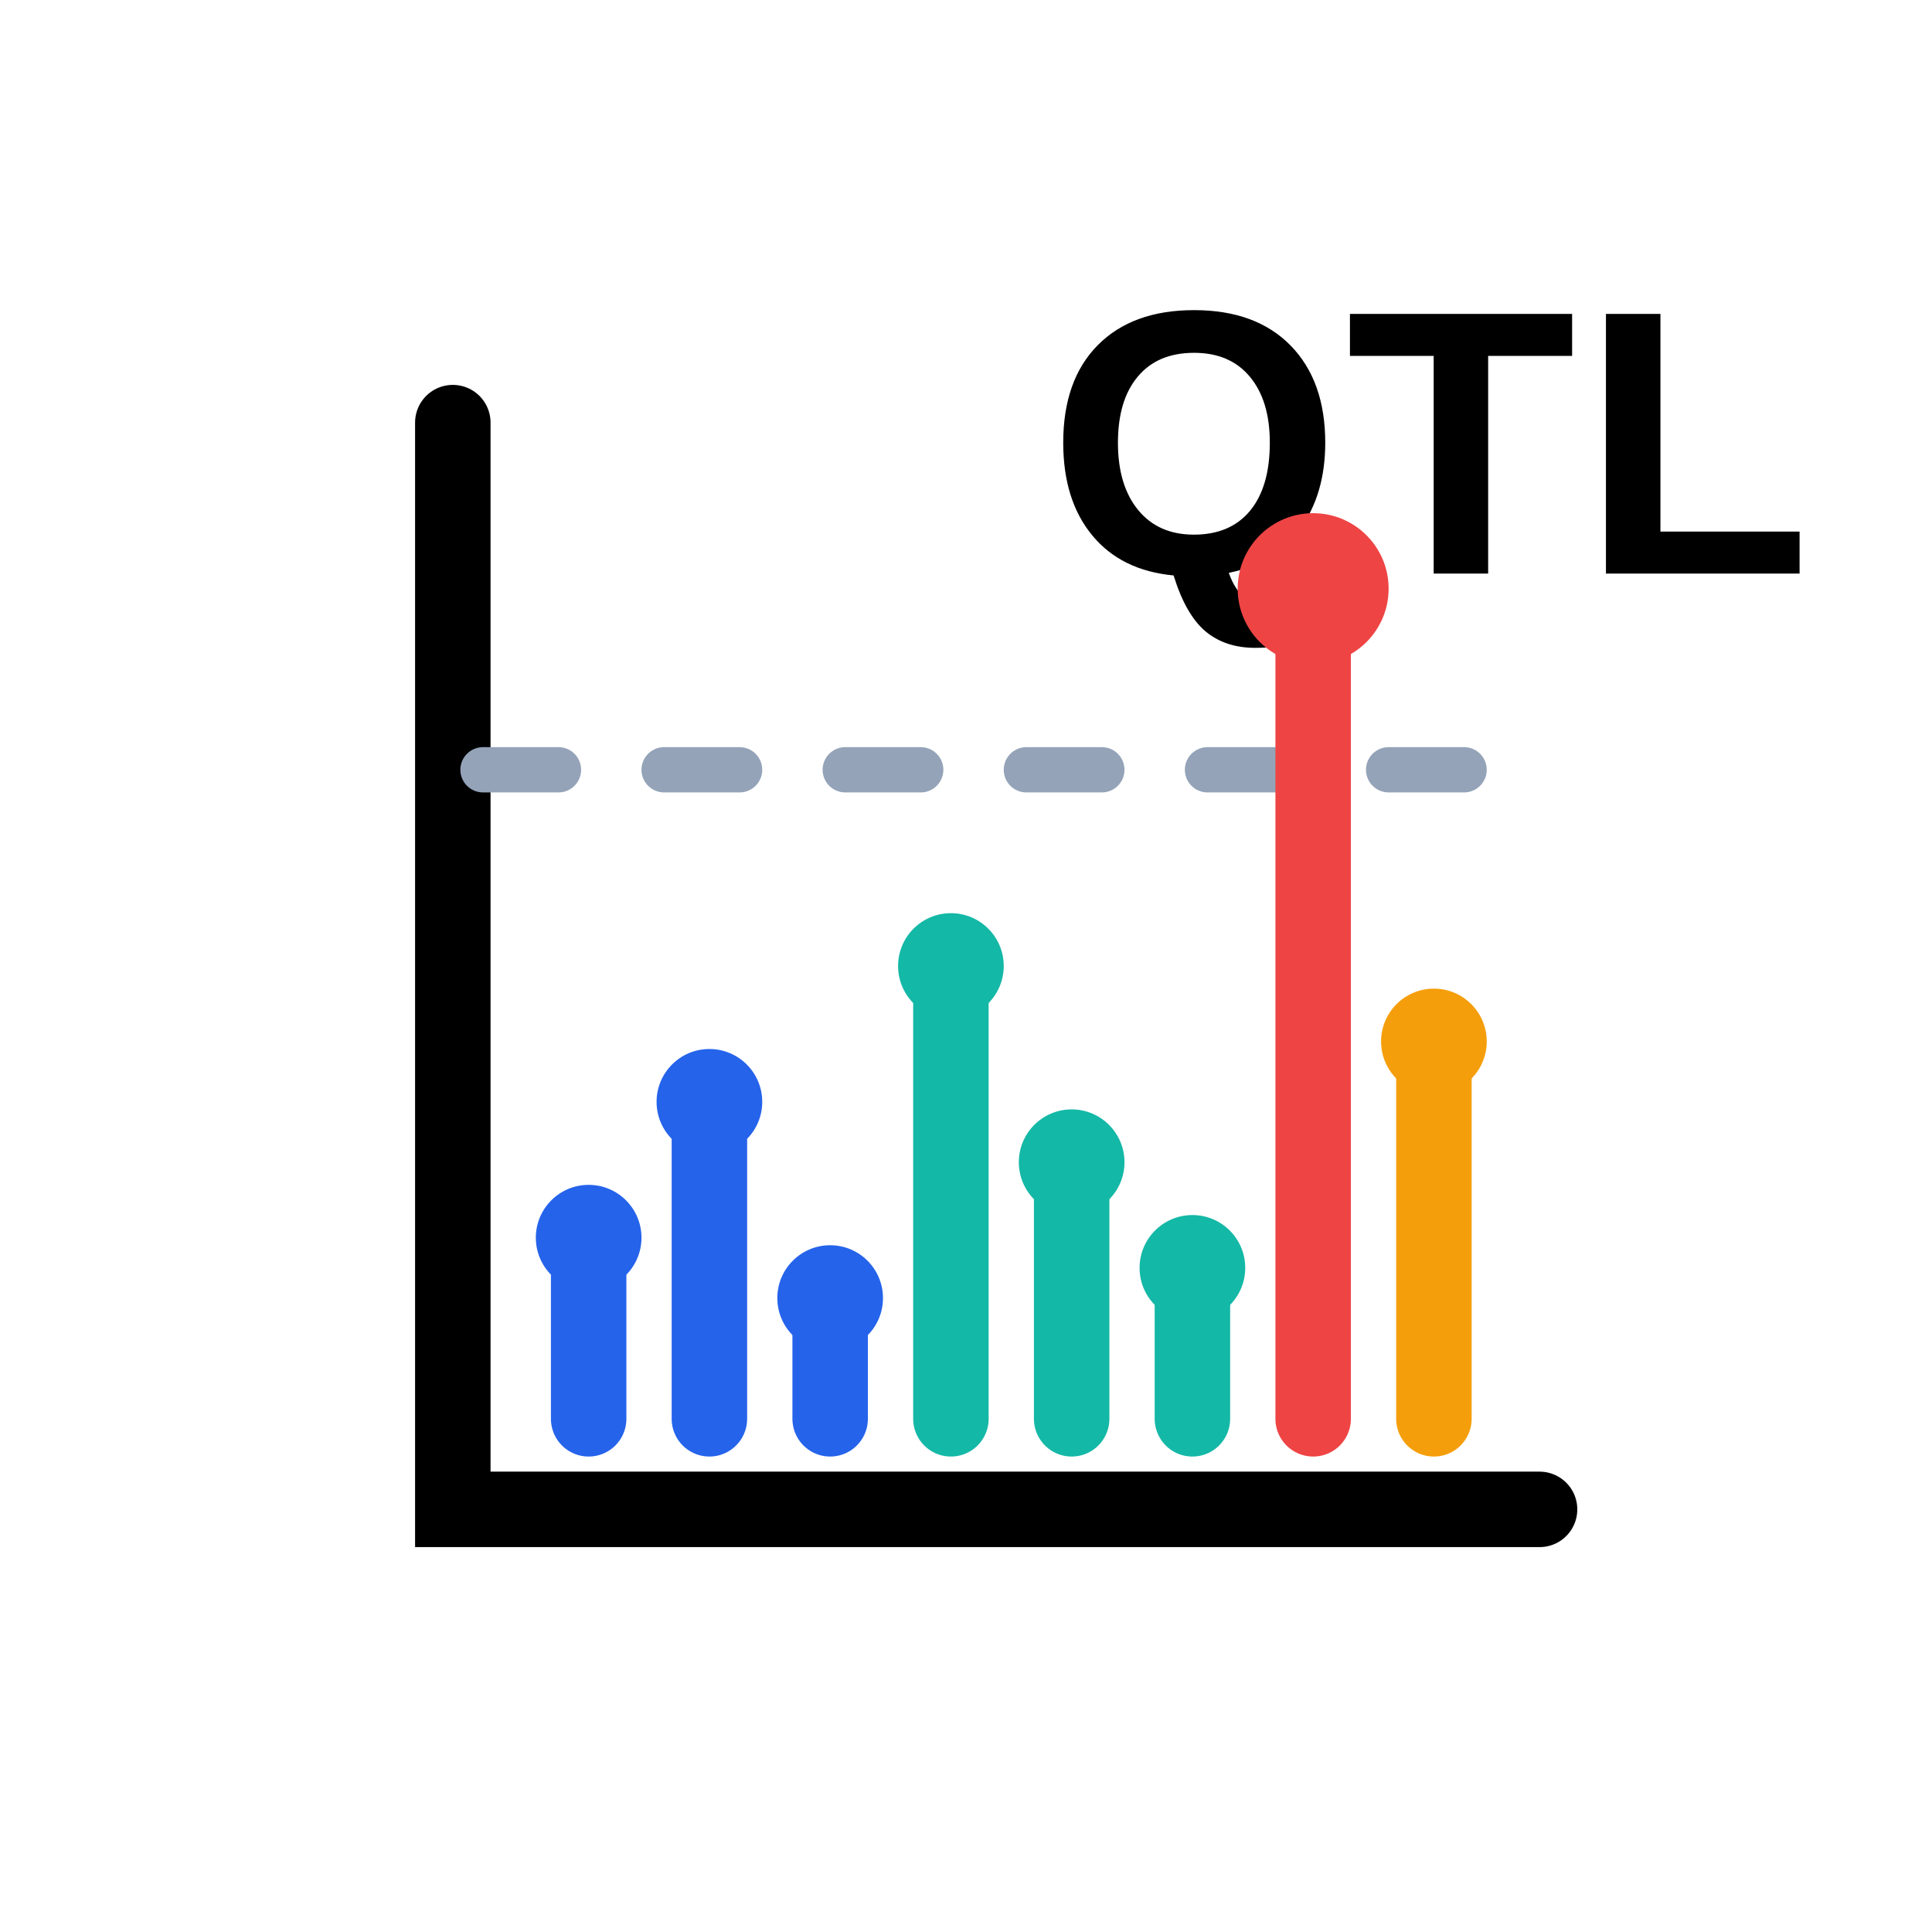
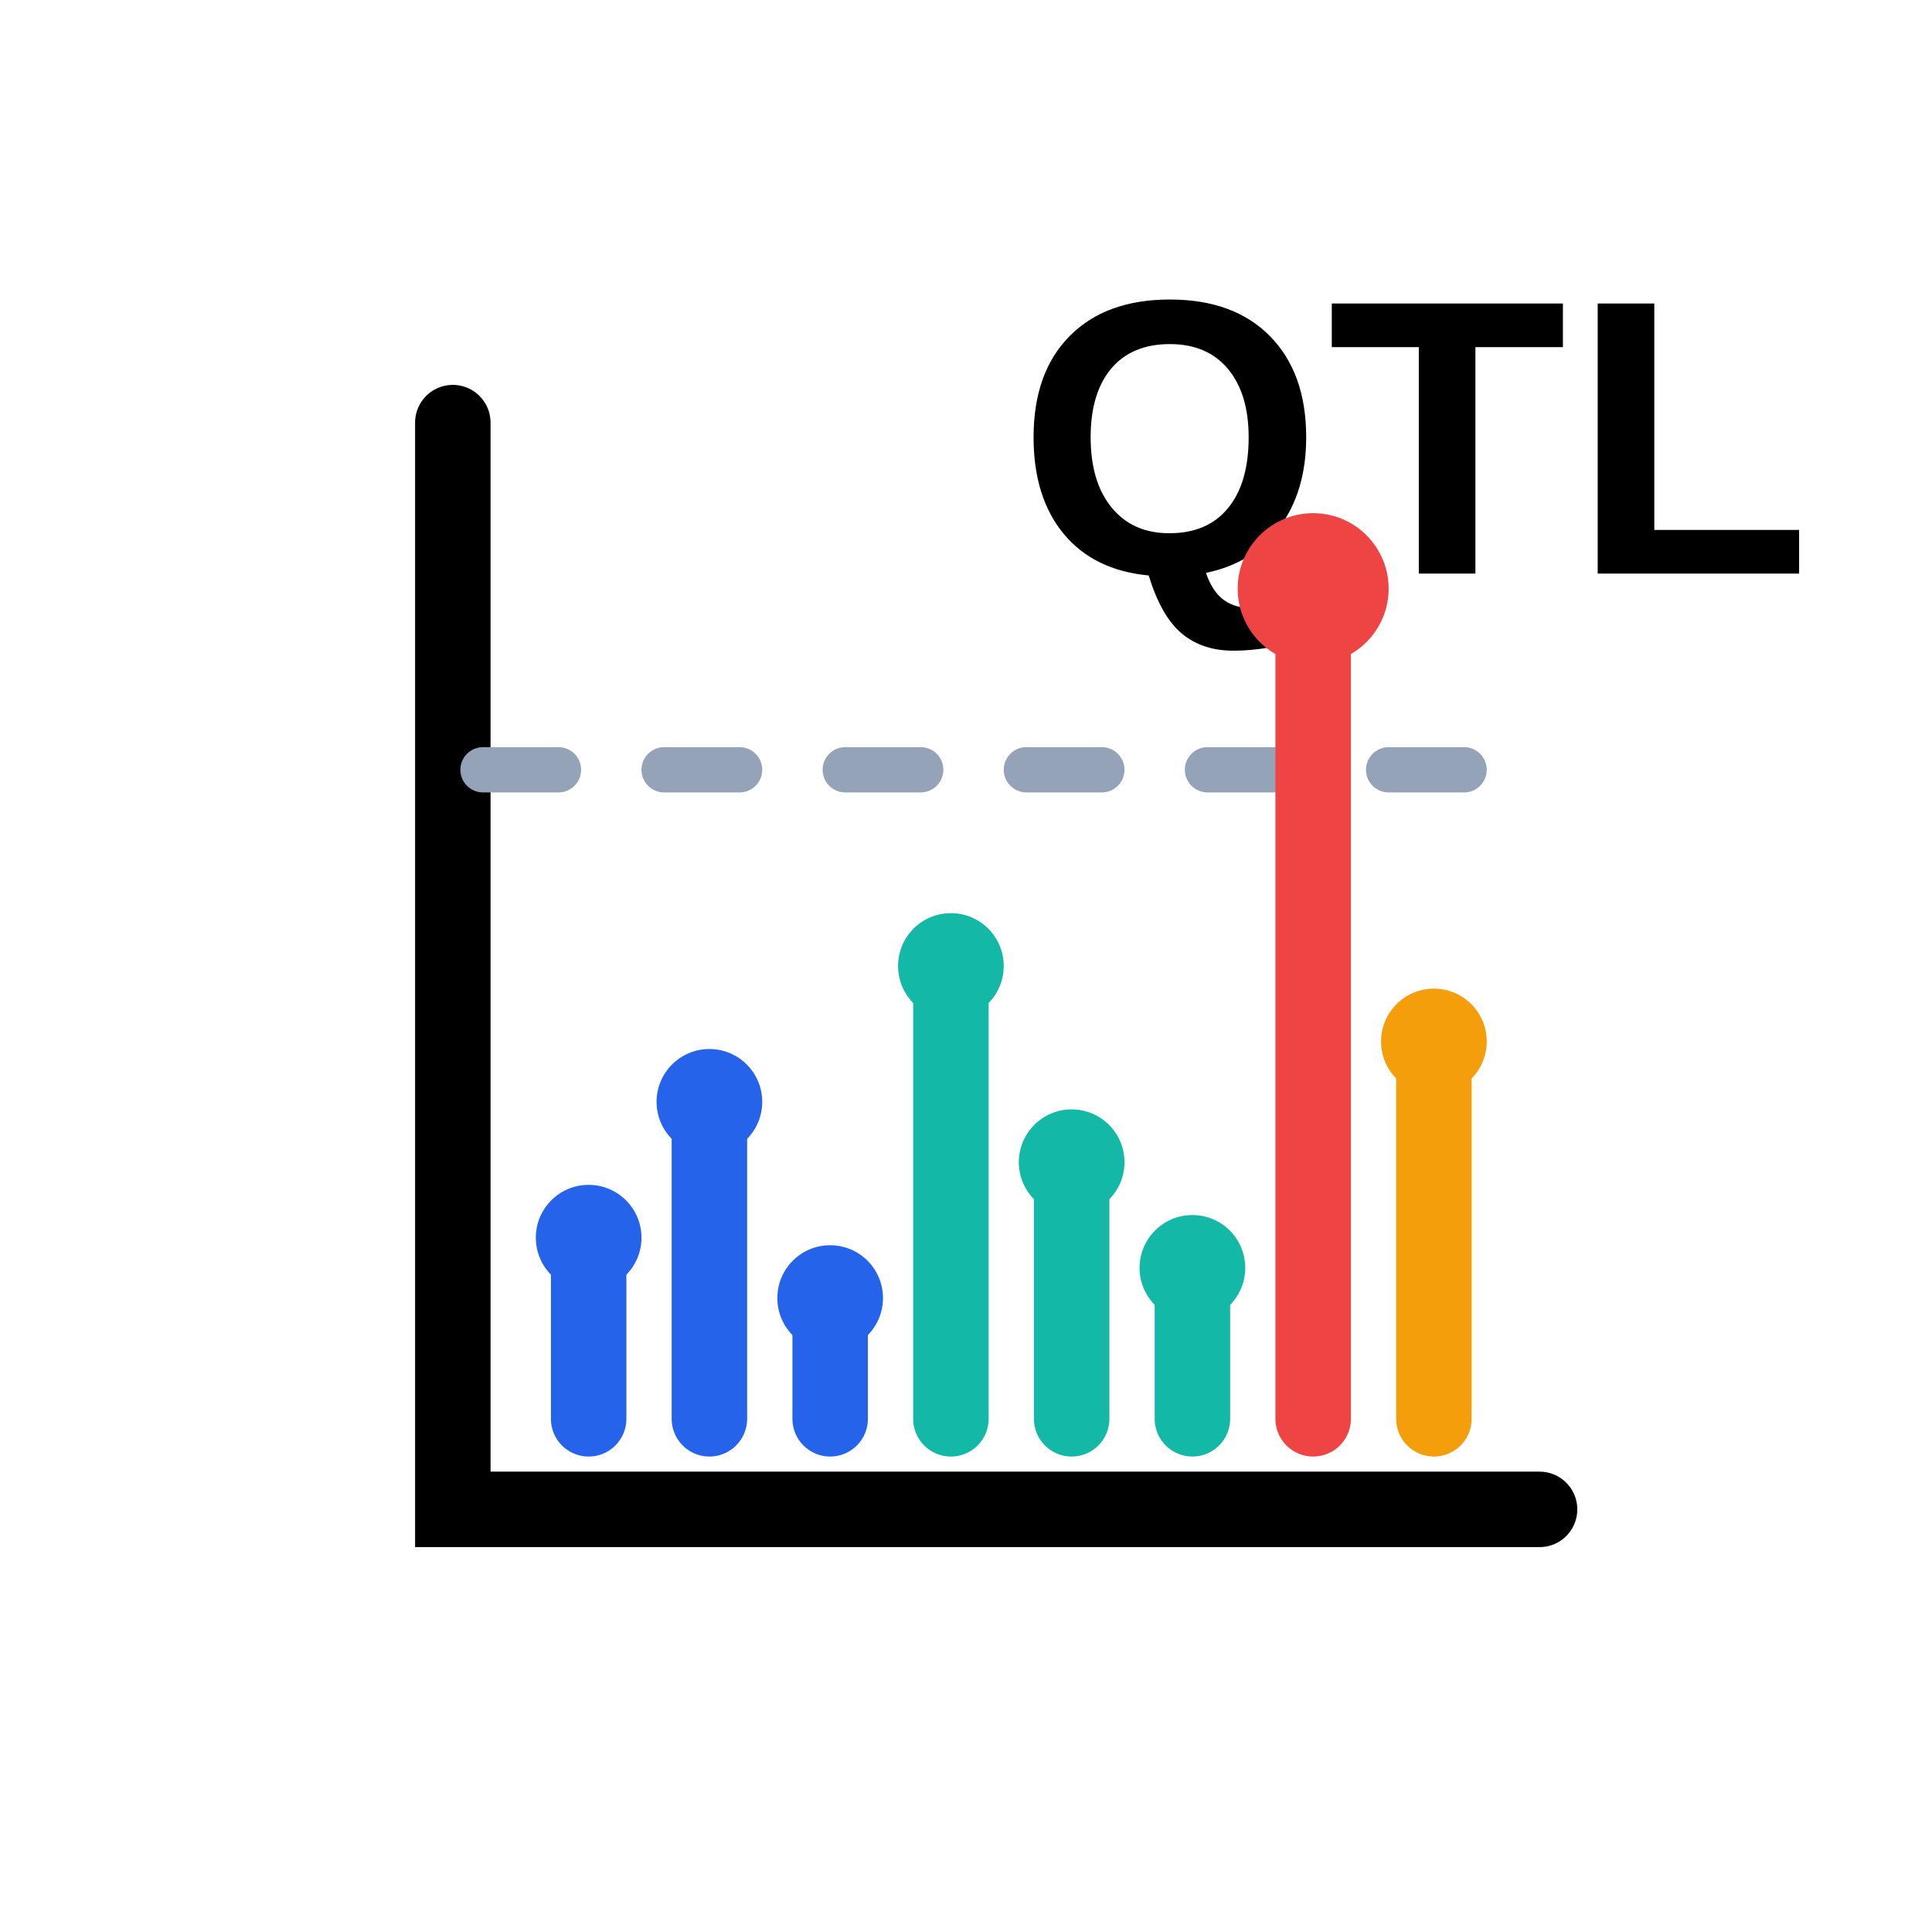
<svg xmlns="http://www.w3.org/2000/svg" viewBox="0 0 128 128" role="img" aria-label="QTL Manhattan plot logo">
  <path d="M30 28v72h72" fill="none" stroke="currentColor" stroke-width="5" stroke-linecap="round" />
  <path d="M32 51h68" fill="none" stroke="#94A3B8" stroke-width="3" stroke-linecap="round" stroke-dasharray="5 7" />
-   <text x="120" y="38" fill="currentColor" font-family="Arial, Helvetica, sans-serif" font-size="25" font-weight="700" text-anchor="end" letter-spacing=".3">QTL</text>
+   <text x="120" y="38" fill="currentColor" font-family="Arial, Helvetica, sans-serif" font-size="26" font-weight="700" text-anchor="end" letter-spacing=".3">QTL</text>
  <g stroke-linecap="round" stroke-width="5">
    <path d="M39 94V82" stroke="#2563EB" />
    <path d="M47 94V73" stroke="#2563EB" />
    <path d="M55 94V86" stroke="#2563EB" />
    <path d="M63 94V64" stroke="#14B8A6" />
    <path d="M71 94V77" stroke="#14B8A6" />
    <path d="M79 94V84" stroke="#14B8A6" />
    <path d="M87 94V39" stroke="#EF4444" />
    <path d="M95 94V69" stroke="#F59E0B" />
  </g>
  <g>
    <circle cx="39" cy="82" r="3.5" fill="#2563EB" />
    <circle cx="47" cy="73" r="3.5" fill="#2563EB" />
    <circle cx="55" cy="86" r="3.5" fill="#2563EB" />
    <circle cx="63" cy="64" r="3.5" fill="#14B8A6" />
    <circle cx="71" cy="77" r="3.5" fill="#14B8A6" />
    <circle cx="79" cy="84" r="3.5" fill="#14B8A6" />
    <circle cx="87" cy="39" r="5" fill="#EF4444" />
    <circle cx="95" cy="69" r="3.5" fill="#F59E0B" />
  </g>
</svg>
